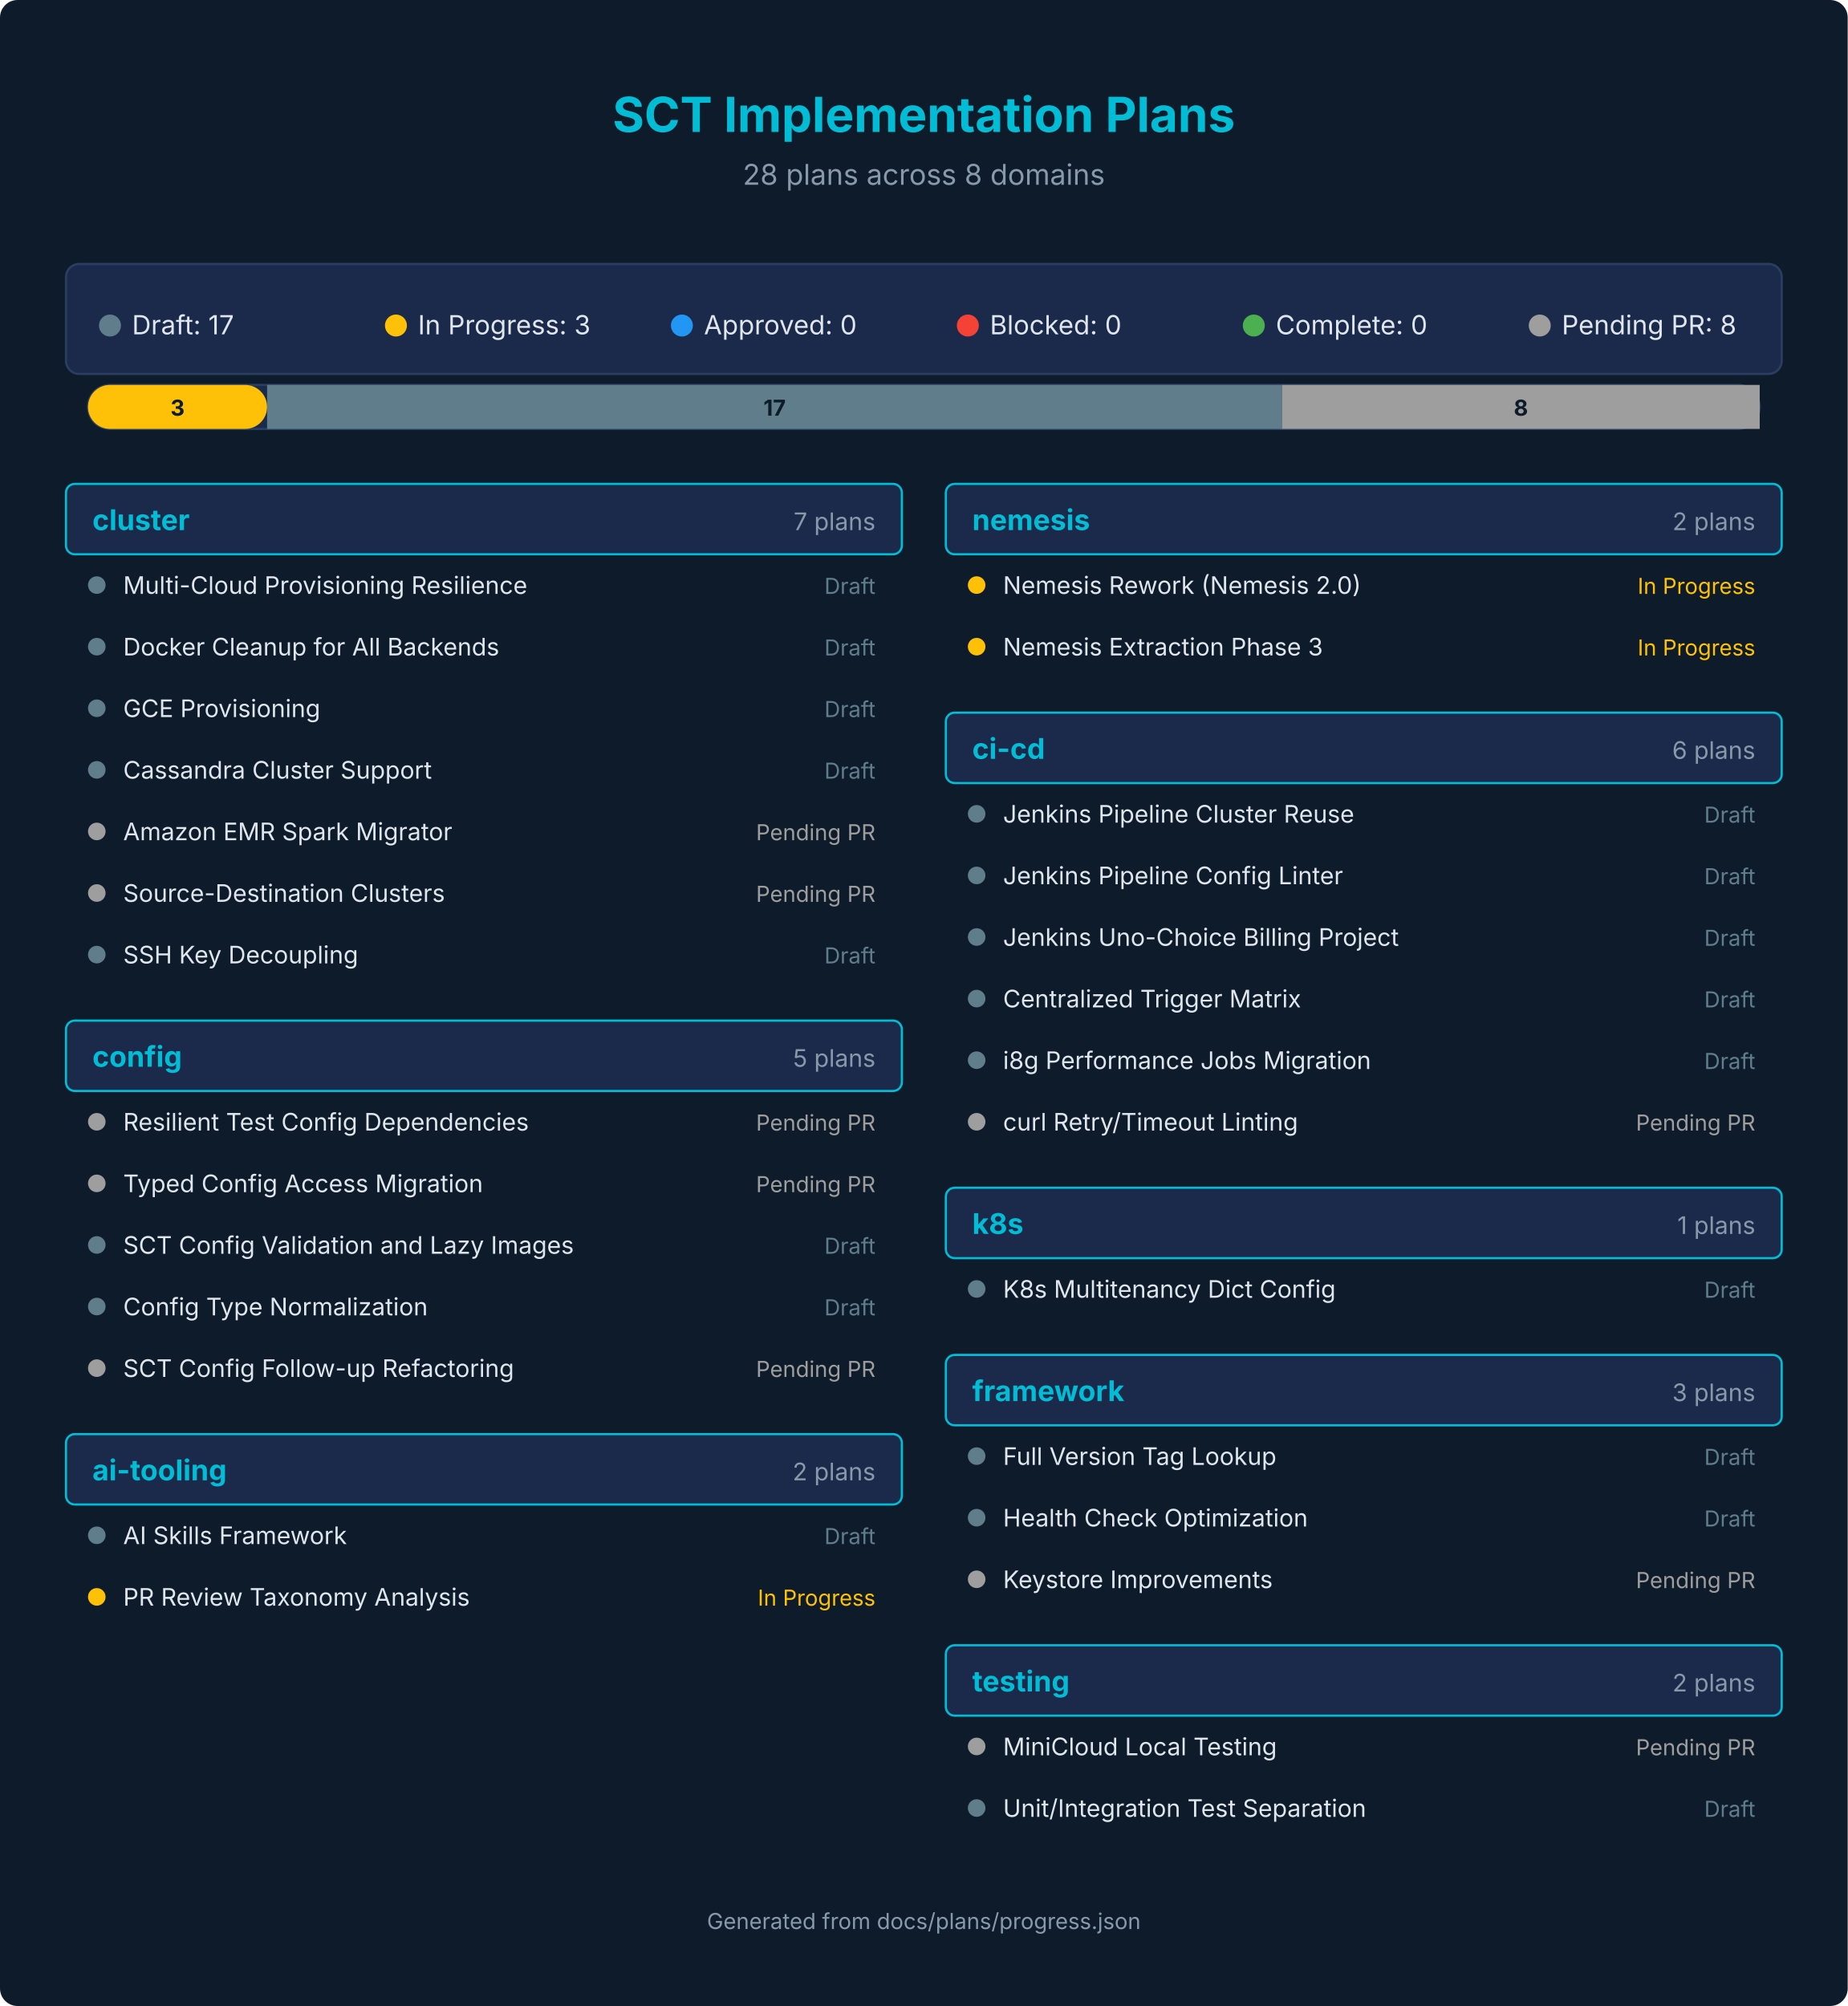
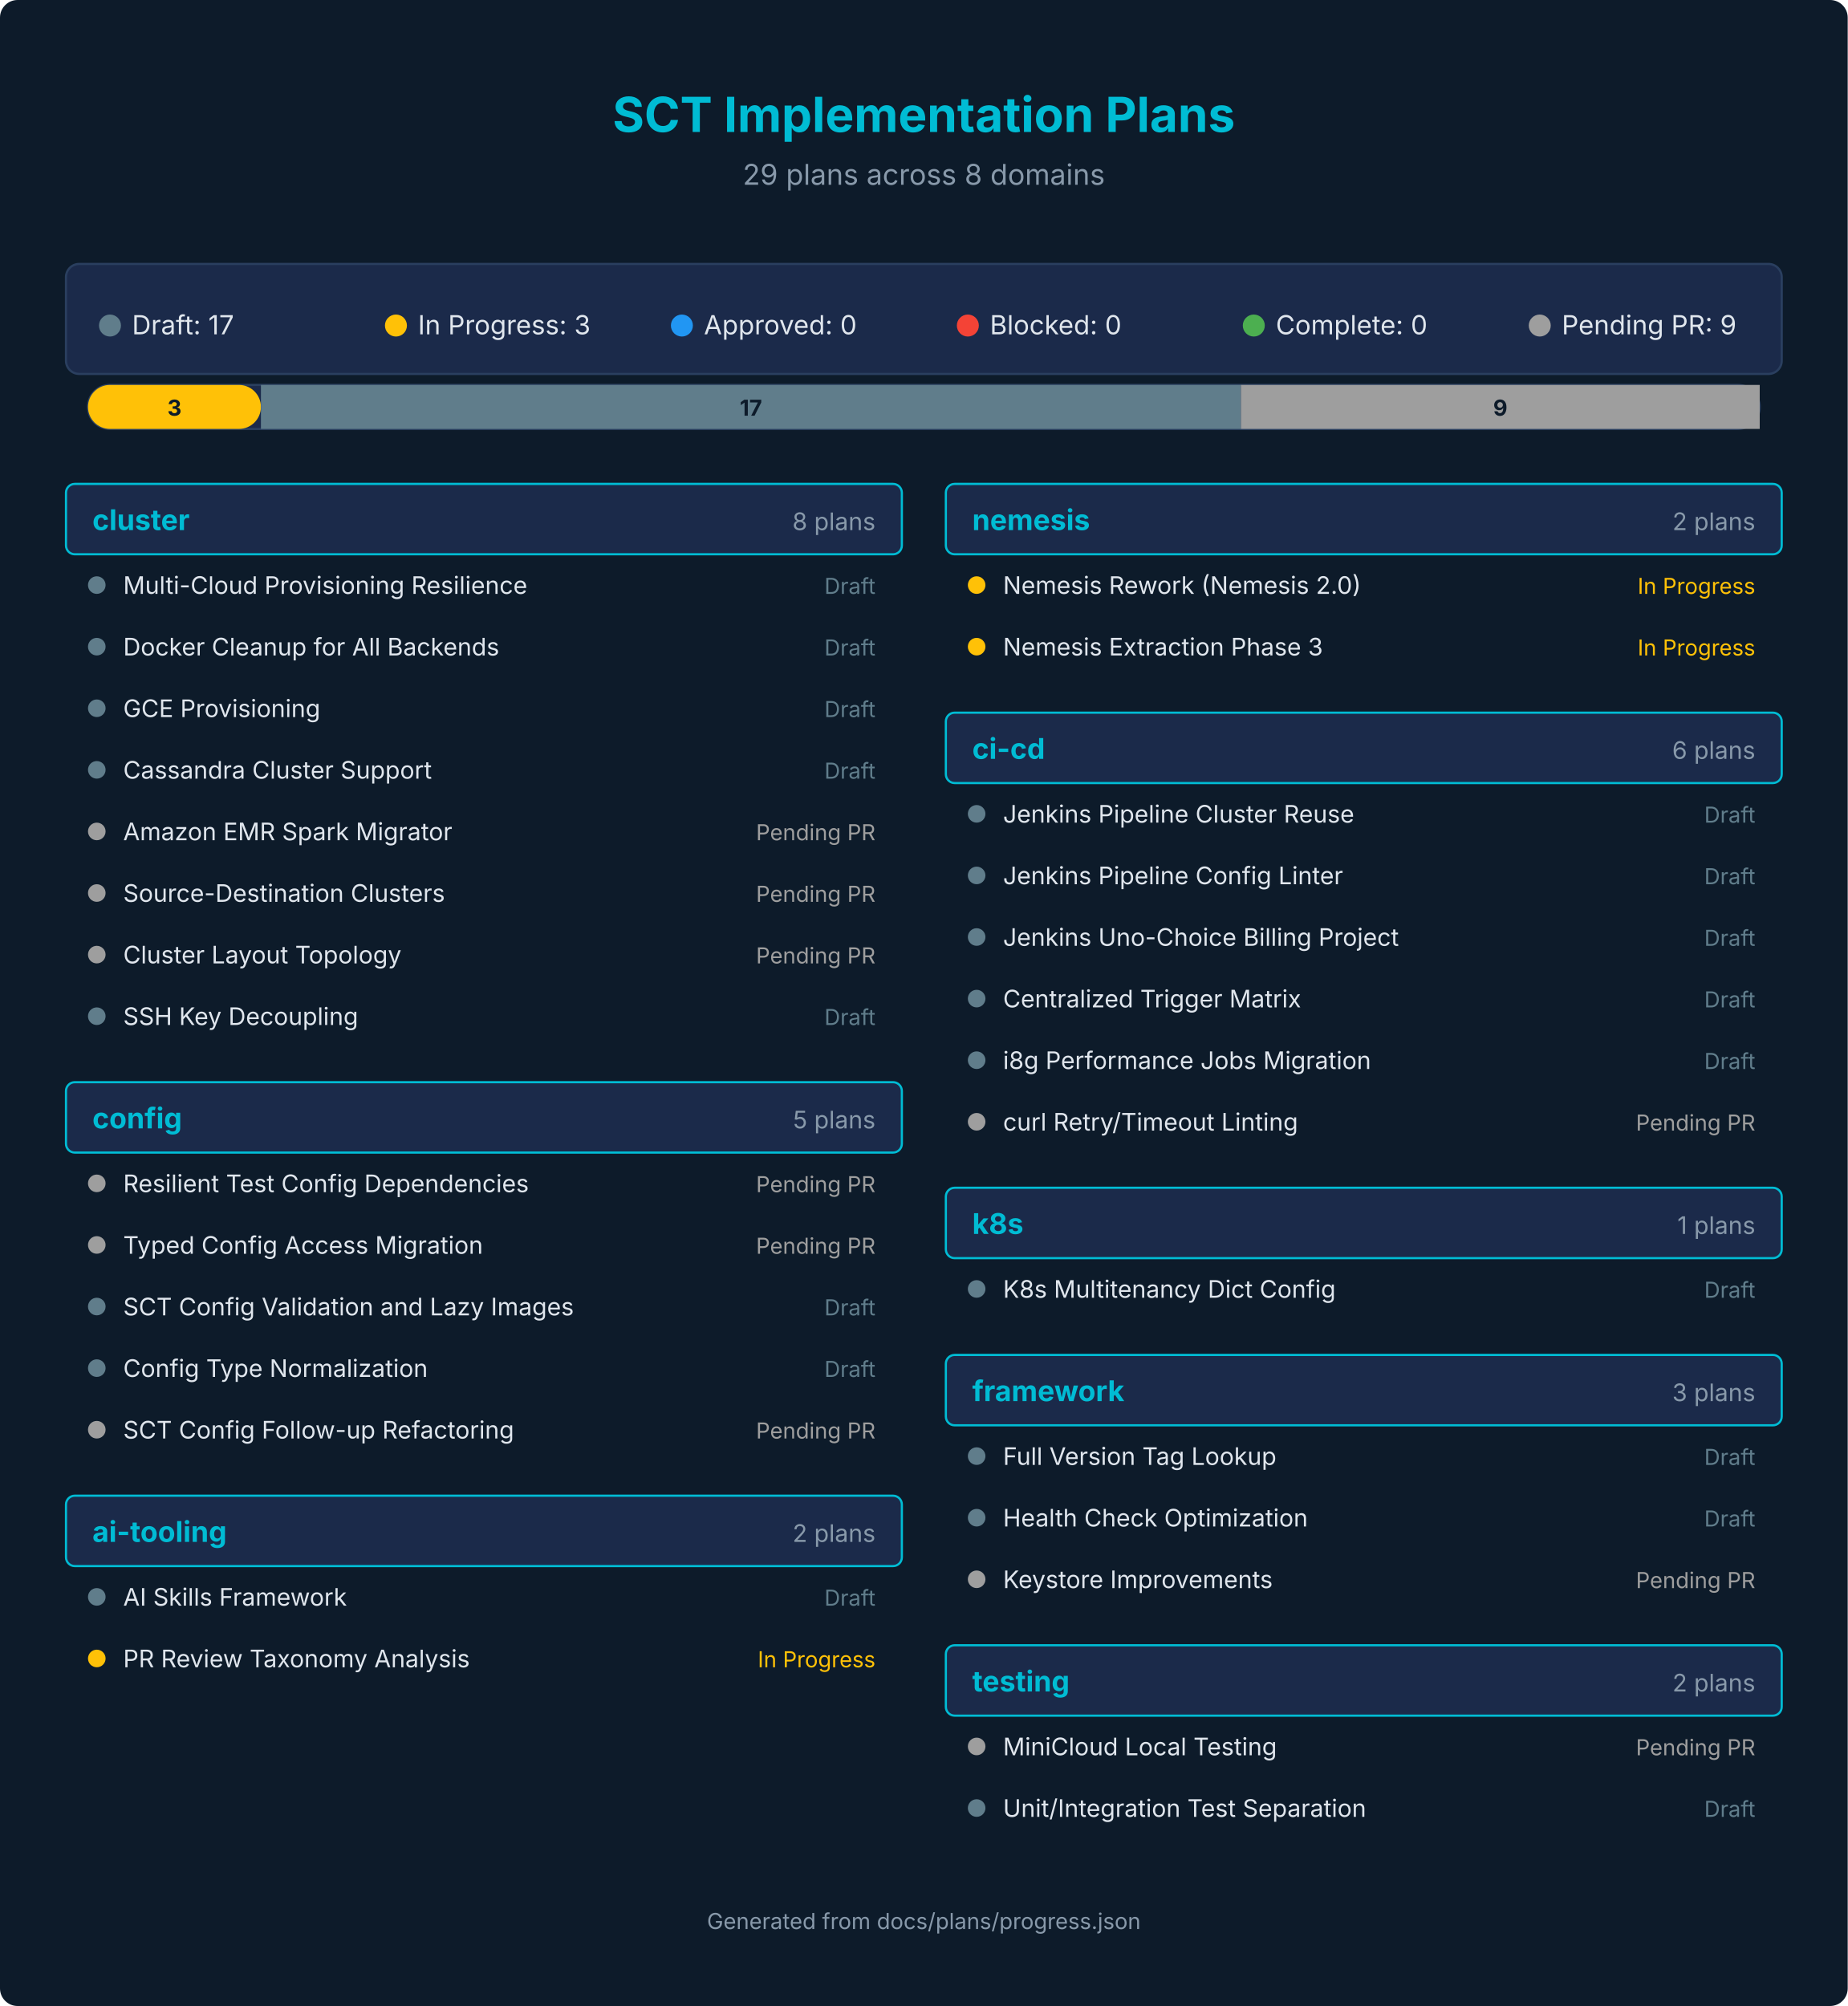
<svg xmlns="http://www.w3.org/2000/svg" width="840" height="912" viewBox="0 0 840 912">
  <rect width="840" height="912" fill="#0D1B2A" rx="8" />
  <text x="420" y="60" text-anchor="middle" font-family="system-ui, -apple-system, sans-serif" font-size="22" font-weight="bold" fill="#00BCD4">SCT Implementation Plans</text>
-   <text x="420" y="84" text-anchor="middle" font-family="system-ui, -apple-system, sans-serif" font-size="13" fill="#8899AA">28 plans across 8 domains</text>
+   <text x="420" y="84" text-anchor="middle" font-family="system-ui, -apple-system, sans-serif" font-size="13" fill="#8899AA">29 plans across 8 domains</text>
  <rect x="30" y="120" width="780" height="50" rx="6" fill="#1B2A4A" stroke="#2A3F5F" stroke-width="1" />
  <circle cx="50" cy="148" r="5" fill="#607D8B" />
  <text x="60" y="152" font-family="system-ui, -apple-system, sans-serif" font-size="12" fill="#E0E6ED">Draft: 17</text>
  <circle cx="180" cy="148" r="5" fill="#FFC107" />
  <text x="190" y="152" font-family="system-ui, -apple-system, sans-serif" font-size="12" fill="#E0E6ED">In Progress: 3</text>
  <circle cx="310" cy="148" r="5" fill="#2196F3" />
  <text x="320" y="152" font-family="system-ui, -apple-system, sans-serif" font-size="12" fill="#E0E6ED">Approved: 0</text>
  <circle cx="440" cy="148" r="5" fill="#F44336" />
  <text x="450" y="152" font-family="system-ui, -apple-system, sans-serif" font-size="12" fill="#E0E6ED">Blocked: 0</text>
  <circle cx="570" cy="148" r="5" fill="#4CAF50" />
  <text x="580" y="152" font-family="system-ui, -apple-system, sans-serif" font-size="12" fill="#E0E6ED">Complete: 0</text>
  <circle cx="700" cy="148" r="5" fill="#9E9E9E" />
-   <text x="710" y="152" font-family="system-ui, -apple-system, sans-serif" font-size="12" fill="#E0E6ED">Pending PR: 8</text>
+   <text x="710" y="152" font-family="system-ui, -apple-system, sans-serif" font-size="12" fill="#E0E6ED">Pending PR: 9</text>
  <rect x="40" y="175" width="760" height="20" rx="10" fill="#1B2A4A" stroke="#2A3F5F" stroke-width="1" />
-   <rect x="40" y="175" width="81.429" height="20" rx="10" fill="#FFC107" />
-   <text x="80.714" y="189" text-anchor="middle" font-family="system-ui, -apple-system, sans-serif" font-size="10" font-weight="bold" fill="#0D1B2A">3</text>
-   <rect x="121.429" y="175" width="461.429" height="20" rx="0" fill="#607D8B" />
-   <text x="352.143" y="189" text-anchor="middle" font-family="system-ui, -apple-system, sans-serif" font-size="10" font-weight="bold" fill="#0D1B2A">17</text>
-   <rect x="582.857" y="175" width="217.143" height="20" rx="0" fill="#9E9E9E" />
-   <text x="691.429" y="189" text-anchor="middle" font-family="system-ui, -apple-system, sans-serif" font-size="10" font-weight="bold" fill="#0D1B2A">8</text>
+   <rect x="40" y="175" width="78.621" height="20" rx="10" fill="#FFC107" />
+   <text x="79.31" y="189" text-anchor="middle" font-family="system-ui, -apple-system, sans-serif" font-size="10" font-weight="bold" fill="#0D1B2A">3</text>
+   <rect x="118.621" y="175" width="445.517" height="20" rx="0" fill="#607D8B" />
+   <text x="341.379" y="189" text-anchor="middle" font-family="system-ui, -apple-system, sans-serif" font-size="10" font-weight="bold" fill="#0D1B2A">17</text>
+   <rect x="564.138" y="175" width="235.862" height="20" rx="0" fill="#9E9E9E" />
+   <text x="682.069" y="189" text-anchor="middle" font-family="system-ui, -apple-system, sans-serif" font-size="10" font-weight="bold" fill="#0D1B2A">9</text>
  <rect x="30" y="220" width="380" height="32" rx="4" fill="#1B2A4A" stroke="#00BCD4" stroke-width="1" />
  <text x="42" y="241" font-family="system-ui, -apple-system, sans-serif" font-size="13" font-weight="bold" fill="#00BCD4">cluster</text>
-   <text x="398" y="241" text-anchor="end" font-family="system-ui, -apple-system, sans-serif" font-size="11" fill="#8899AA">7 plans</text>
+   <text x="398" y="241" text-anchor="end" font-family="system-ui, -apple-system, sans-serif" font-size="11" fill="#8899AA">8 plans</text>
  <circle cx="44" cy="266" r="4" fill="#607D8B" />
  <text x="56" y="270" font-family="system-ui, -apple-system, sans-serif" font-size="11" fill="#E0E6ED">Multi-Cloud Provisioning Resilience</text>
  <text x="398" y="270" text-anchor="end" font-family="system-ui, -apple-system, sans-serif" font-size="10" fill="#607D8B">Draft</text>
  <circle cx="44" cy="294" r="4" fill="#607D8B" />
  <text x="56" y="298" font-family="system-ui, -apple-system, sans-serif" font-size="11" fill="#E0E6ED">Docker Cleanup for All Backends</text>
  <text x="398" y="298" text-anchor="end" font-family="system-ui, -apple-system, sans-serif" font-size="10" fill="#607D8B">Draft</text>
  <circle cx="44" cy="322" r="4" fill="#607D8B" />
  <text x="56" y="326" font-family="system-ui, -apple-system, sans-serif" font-size="11" fill="#E0E6ED">GCE Provisioning</text>
  <text x="398" y="326" text-anchor="end" font-family="system-ui, -apple-system, sans-serif" font-size="10" fill="#607D8B">Draft</text>
  <circle cx="44" cy="350" r="4" fill="#607D8B" />
  <text x="56" y="354" font-family="system-ui, -apple-system, sans-serif" font-size="11" fill="#E0E6ED">Cassandra Cluster Support</text>
  <text x="398" y="354" text-anchor="end" font-family="system-ui, -apple-system, sans-serif" font-size="10" fill="#607D8B">Draft</text>
  <circle cx="44" cy="378" r="4" fill="#9E9E9E" />
  <text x="56" y="382" font-family="system-ui, -apple-system, sans-serif" font-size="11" fill="#E0E6ED">Amazon EMR Spark Migrator</text>
  <text x="398" y="382" text-anchor="end" font-family="system-ui, -apple-system, sans-serif" font-size="10" fill="#9E9E9E">Pending PR</text>
  <circle cx="44" cy="406" r="4" fill="#9E9E9E" />
  <text x="56" y="410" font-family="system-ui, -apple-system, sans-serif" font-size="11" fill="#E0E6ED">Source-Destination Clusters</text>
  <text x="398" y="410" text-anchor="end" font-family="system-ui, -apple-system, sans-serif" font-size="10" fill="#9E9E9E">Pending PR</text>
-   <circle cx="44" cy="434" r="4" fill="#607D8B" />
-   <text x="56" y="438" font-family="system-ui, -apple-system, sans-serif" font-size="11" fill="#E0E6ED">SSH Key Decoupling</text>
-   <text x="398" y="438" text-anchor="end" font-family="system-ui, -apple-system, sans-serif" font-size="10" fill="#607D8B">Draft</text>
-   <rect x="30" y="464" width="380" height="32" rx="4" fill="#1B2A4A" stroke="#00BCD4" stroke-width="1" />
-   <text x="42" y="485" font-family="system-ui, -apple-system, sans-serif" font-size="13" font-weight="bold" fill="#00BCD4">config</text>
-   <text x="398" y="485" text-anchor="end" font-family="system-ui, -apple-system, sans-serif" font-size="11" fill="#8899AA">5 plans</text>
-   <circle cx="44" cy="510" r="4" fill="#9E9E9E" />
-   <text x="56" y="514" font-family="system-ui, -apple-system, sans-serif" font-size="11" fill="#E0E6ED">Resilient Test Config Dependencies</text>
-   <text x="398" y="514" text-anchor="end" font-family="system-ui, -apple-system, sans-serif" font-size="10" fill="#9E9E9E">Pending PR</text>
+   <circle cx="44" cy="434" r="4" fill="#9E9E9E" />
+   <text x="56" y="438" font-family="system-ui, -apple-system, sans-serif" font-size="11" fill="#E0E6ED">Cluster Layout Topology</text>
+   <text x="398" y="438" text-anchor="end" font-family="system-ui, -apple-system, sans-serif" font-size="10" fill="#9E9E9E">Pending PR</text>
+   <circle cx="44" cy="462" r="4" fill="#607D8B" />
+   <text x="56" y="466" font-family="system-ui, -apple-system, sans-serif" font-size="11" fill="#E0E6ED">SSH Key Decoupling</text>
+   <text x="398" y="466" text-anchor="end" font-family="system-ui, -apple-system, sans-serif" font-size="10" fill="#607D8B">Draft</text>
+   <rect x="30" y="492" width="380" height="32" rx="4" fill="#1B2A4A" stroke="#00BCD4" stroke-width="1" />
+   <text x="42" y="513" font-family="system-ui, -apple-system, sans-serif" font-size="13" font-weight="bold" fill="#00BCD4">config</text>
+   <text x="398" y="513" text-anchor="end" font-family="system-ui, -apple-system, sans-serif" font-size="11" fill="#8899AA">5 plans</text>
  <circle cx="44" cy="538" r="4" fill="#9E9E9E" />
-   <text x="56" y="542" font-family="system-ui, -apple-system, sans-serif" font-size="11" fill="#E0E6ED">Typed Config Access Migration</text>
+   <text x="56" y="542" font-family="system-ui, -apple-system, sans-serif" font-size="11" fill="#E0E6ED">Resilient Test Config Dependencies</text>
  <text x="398" y="542" text-anchor="end" font-family="system-ui, -apple-system, sans-serif" font-size="10" fill="#9E9E9E">Pending PR</text>
-   <circle cx="44" cy="566" r="4" fill="#607D8B" />
-   <text x="56" y="570" font-family="system-ui, -apple-system, sans-serif" font-size="11" fill="#E0E6ED">SCT Config Validation and Lazy Images</text>
-   <text x="398" y="570" text-anchor="end" font-family="system-ui, -apple-system, sans-serif" font-size="10" fill="#607D8B">Draft</text>
+   <circle cx="44" cy="566" r="4" fill="#9E9E9E" />
+   <text x="56" y="570" font-family="system-ui, -apple-system, sans-serif" font-size="11" fill="#E0E6ED">Typed Config Access Migration</text>
+   <text x="398" y="570" text-anchor="end" font-family="system-ui, -apple-system, sans-serif" font-size="10" fill="#9E9E9E">Pending PR</text>
  <circle cx="44" cy="594" r="4" fill="#607D8B" />
-   <text x="56" y="598" font-family="system-ui, -apple-system, sans-serif" font-size="11" fill="#E0E6ED">Config Type Normalization</text>
+   <text x="56" y="598" font-family="system-ui, -apple-system, sans-serif" font-size="11" fill="#E0E6ED">SCT Config Validation and Lazy Images</text>
  <text x="398" y="598" text-anchor="end" font-family="system-ui, -apple-system, sans-serif" font-size="10" fill="#607D8B">Draft</text>
-   <circle cx="44" cy="622" r="4" fill="#9E9E9E" />
-   <text x="56" y="626" font-family="system-ui, -apple-system, sans-serif" font-size="11" fill="#E0E6ED">SCT Config Follow-up Refactoring</text>
-   <text x="398" y="626" text-anchor="end" font-family="system-ui, -apple-system, sans-serif" font-size="10" fill="#9E9E9E">Pending PR</text>
-   <rect x="30" y="652" width="380" height="32" rx="4" fill="#1B2A4A" stroke="#00BCD4" stroke-width="1" />
-   <text x="42" y="673" font-family="system-ui, -apple-system, sans-serif" font-size="13" font-weight="bold" fill="#00BCD4">ai-tooling</text>
-   <text x="398" y="673" text-anchor="end" font-family="system-ui, -apple-system, sans-serif" font-size="11" fill="#8899AA">2 plans</text>
-   <circle cx="44" cy="698" r="4" fill="#607D8B" />
-   <text x="56" y="702" font-family="system-ui, -apple-system, sans-serif" font-size="11" fill="#E0E6ED">AI Skills Framework</text>
-   <text x="398" y="702" text-anchor="end" font-family="system-ui, -apple-system, sans-serif" font-size="10" fill="#607D8B">Draft</text>
-   <circle cx="44" cy="726" r="4" fill="#FFC107" />
-   <text x="56" y="730" font-family="system-ui, -apple-system, sans-serif" font-size="11" fill="#E0E6ED">PR Review Taxonomy Analysis</text>
-   <text x="398" y="730" text-anchor="end" font-family="system-ui, -apple-system, sans-serif" font-size="10" fill="#FFC107">In Progress</text>
+   <circle cx="44" cy="622" r="4" fill="#607D8B" />
+   <text x="56" y="626" font-family="system-ui, -apple-system, sans-serif" font-size="11" fill="#E0E6ED">Config Type Normalization</text>
+   <text x="398" y="626" text-anchor="end" font-family="system-ui, -apple-system, sans-serif" font-size="10" fill="#607D8B">Draft</text>
+   <circle cx="44" cy="650" r="4" fill="#9E9E9E" />
+   <text x="56" y="654" font-family="system-ui, -apple-system, sans-serif" font-size="11" fill="#E0E6ED">SCT Config Follow-up Refactoring</text>
+   <text x="398" y="654" text-anchor="end" font-family="system-ui, -apple-system, sans-serif" font-size="10" fill="#9E9E9E">Pending PR</text>
+   <rect x="30" y="680" width="380" height="32" rx="4" fill="#1B2A4A" stroke="#00BCD4" stroke-width="1" />
+   <text x="42" y="701" font-family="system-ui, -apple-system, sans-serif" font-size="13" font-weight="bold" fill="#00BCD4">ai-tooling</text>
+   <text x="398" y="701" text-anchor="end" font-family="system-ui, -apple-system, sans-serif" font-size="11" fill="#8899AA">2 plans</text>
+   <circle cx="44" cy="726" r="4" fill="#607D8B" />
+   <text x="56" y="730" font-family="system-ui, -apple-system, sans-serif" font-size="11" fill="#E0E6ED">AI Skills Framework</text>
+   <text x="398" y="730" text-anchor="end" font-family="system-ui, -apple-system, sans-serif" font-size="10" fill="#607D8B">Draft</text>
+   <circle cx="44" cy="754" r="4" fill="#FFC107" />
+   <text x="56" y="758" font-family="system-ui, -apple-system, sans-serif" font-size="11" fill="#E0E6ED">PR Review Taxonomy Analysis</text>
+   <text x="398" y="758" text-anchor="end" font-family="system-ui, -apple-system, sans-serif" font-size="10" fill="#FFC107">In Progress</text>
  <rect x="430" y="220" width="380" height="32" rx="4" fill="#1B2A4A" stroke="#00BCD4" stroke-width="1" />
  <text x="442" y="241" font-family="system-ui, -apple-system, sans-serif" font-size="13" font-weight="bold" fill="#00BCD4">nemesis</text>
  <text x="798" y="241" text-anchor="end" font-family="system-ui, -apple-system, sans-serif" font-size="11" fill="#8899AA">2 plans</text>
  <circle cx="444" cy="266" r="4" fill="#FFC107" />
  <text x="456" y="270" font-family="system-ui, -apple-system, sans-serif" font-size="11" fill="#E0E6ED">Nemesis Rework (Nemesis 2.0)</text>
  <text x="798" y="270" text-anchor="end" font-family="system-ui, -apple-system, sans-serif" font-size="10" fill="#FFC107">In Progress</text>
  <circle cx="444" cy="294" r="4" fill="#FFC107" />
  <text x="456" y="298" font-family="system-ui, -apple-system, sans-serif" font-size="11" fill="#E0E6ED">Nemesis Extraction Phase 3</text>
  <text x="798" y="298" text-anchor="end" font-family="system-ui, -apple-system, sans-serif" font-size="10" fill="#FFC107">In Progress</text>
  <rect x="430" y="324" width="380" height="32" rx="4" fill="#1B2A4A" stroke="#00BCD4" stroke-width="1" />
  <text x="442" y="345" font-family="system-ui, -apple-system, sans-serif" font-size="13" font-weight="bold" fill="#00BCD4">ci-cd</text>
  <text x="798" y="345" text-anchor="end" font-family="system-ui, -apple-system, sans-serif" font-size="11" fill="#8899AA">6 plans</text>
  <circle cx="444" cy="370" r="4" fill="#607D8B" />
  <text x="456" y="374" font-family="system-ui, -apple-system, sans-serif" font-size="11" fill="#E0E6ED">Jenkins Pipeline Cluster Reuse</text>
  <text x="798" y="374" text-anchor="end" font-family="system-ui, -apple-system, sans-serif" font-size="10" fill="#607D8B">Draft</text>
  <circle cx="444" cy="398" r="4" fill="#607D8B" />
  <text x="456" y="402" font-family="system-ui, -apple-system, sans-serif" font-size="11" fill="#E0E6ED">Jenkins Pipeline Config Linter</text>
  <text x="798" y="402" text-anchor="end" font-family="system-ui, -apple-system, sans-serif" font-size="10" fill="#607D8B">Draft</text>
  <circle cx="444" cy="426" r="4" fill="#607D8B" />
  <text x="456" y="430" font-family="system-ui, -apple-system, sans-serif" font-size="11" fill="#E0E6ED">Jenkins Uno-Choice Billing Project</text>
  <text x="798" y="430" text-anchor="end" font-family="system-ui, -apple-system, sans-serif" font-size="10" fill="#607D8B">Draft</text>
  <circle cx="444" cy="454" r="4" fill="#607D8B" />
  <text x="456" y="458" font-family="system-ui, -apple-system, sans-serif" font-size="11" fill="#E0E6ED">Centralized Trigger Matrix</text>
  <text x="798" y="458" text-anchor="end" font-family="system-ui, -apple-system, sans-serif" font-size="10" fill="#607D8B">Draft</text>
  <circle cx="444" cy="482" r="4" fill="#607D8B" />
  <text x="456" y="486" font-family="system-ui, -apple-system, sans-serif" font-size="11" fill="#E0E6ED">i8g Performance Jobs Migration</text>
  <text x="798" y="486" text-anchor="end" font-family="system-ui, -apple-system, sans-serif" font-size="10" fill="#607D8B">Draft</text>
  <circle cx="444" cy="510" r="4" fill="#9E9E9E" />
  <text x="456" y="514" font-family="system-ui, -apple-system, sans-serif" font-size="11" fill="#E0E6ED">curl Retry/Timeout Linting</text>
  <text x="798" y="514" text-anchor="end" font-family="system-ui, -apple-system, sans-serif" font-size="10" fill="#9E9E9E">Pending PR</text>
  <rect x="430" y="540" width="380" height="32" rx="4" fill="#1B2A4A" stroke="#00BCD4" stroke-width="1" />
  <text x="442" y="561" font-family="system-ui, -apple-system, sans-serif" font-size="13" font-weight="bold" fill="#00BCD4">k8s</text>
  <text x="798" y="561" text-anchor="end" font-family="system-ui, -apple-system, sans-serif" font-size="11" fill="#8899AA">1 plans</text>
  <circle cx="444" cy="586" r="4" fill="#607D8B" />
  <text x="456" y="590" font-family="system-ui, -apple-system, sans-serif" font-size="11" fill="#E0E6ED">K8s Multitenancy Dict Config</text>
  <text x="798" y="590" text-anchor="end" font-family="system-ui, -apple-system, sans-serif" font-size="10" fill="#607D8B">Draft</text>
  <rect x="430" y="616" width="380" height="32" rx="4" fill="#1B2A4A" stroke="#00BCD4" stroke-width="1" />
  <text x="442" y="637" font-family="system-ui, -apple-system, sans-serif" font-size="13" font-weight="bold" fill="#00BCD4">framework</text>
  <text x="798" y="637" text-anchor="end" font-family="system-ui, -apple-system, sans-serif" font-size="11" fill="#8899AA">3 plans</text>
  <circle cx="444" cy="662" r="4" fill="#607D8B" />
  <text x="456" y="666" font-family="system-ui, -apple-system, sans-serif" font-size="11" fill="#E0E6ED">Full Version Tag Lookup</text>
  <text x="798" y="666" text-anchor="end" font-family="system-ui, -apple-system, sans-serif" font-size="10" fill="#607D8B">Draft</text>
  <circle cx="444" cy="690" r="4" fill="#607D8B" />
  <text x="456" y="694" font-family="system-ui, -apple-system, sans-serif" font-size="11" fill="#E0E6ED">Health Check Optimization</text>
  <text x="798" y="694" text-anchor="end" font-family="system-ui, -apple-system, sans-serif" font-size="10" fill="#607D8B">Draft</text>
  <circle cx="444" cy="718" r="4" fill="#9E9E9E" />
  <text x="456" y="722" font-family="system-ui, -apple-system, sans-serif" font-size="11" fill="#E0E6ED">Keystore Improvements</text>
  <text x="798" y="722" text-anchor="end" font-family="system-ui, -apple-system, sans-serif" font-size="10" fill="#9E9E9E">Pending PR</text>
  <rect x="430" y="748" width="380" height="32" rx="4" fill="#1B2A4A" stroke="#00BCD4" stroke-width="1" />
  <text x="442" y="769" font-family="system-ui, -apple-system, sans-serif" font-size="13" font-weight="bold" fill="#00BCD4">testing</text>
  <text x="798" y="769" text-anchor="end" font-family="system-ui, -apple-system, sans-serif" font-size="11" fill="#8899AA">2 plans</text>
  <circle cx="444" cy="794" r="4" fill="#9E9E9E" />
  <text x="456" y="798" font-family="system-ui, -apple-system, sans-serif" font-size="11" fill="#E0E6ED">MiniCloud Local Testing</text>
  <text x="798" y="798" text-anchor="end" font-family="system-ui, -apple-system, sans-serif" font-size="10" fill="#9E9E9E">Pending PR</text>
  <circle cx="444" cy="822" r="4" fill="#607D8B" />
  <text x="456" y="826" font-family="system-ui, -apple-system, sans-serif" font-size="11" fill="#E0E6ED">Unit/Integration Test Separation</text>
  <text x="798" y="826" text-anchor="end" font-family="system-ui, -apple-system, sans-serif" font-size="10" fill="#607D8B">Draft</text>
  <text x="420" y="877" text-anchor="middle" font-family="system-ui, -apple-system, sans-serif" font-size="10" fill="#8899AA">Generated from docs/plans/progress.json</text>
</svg>
